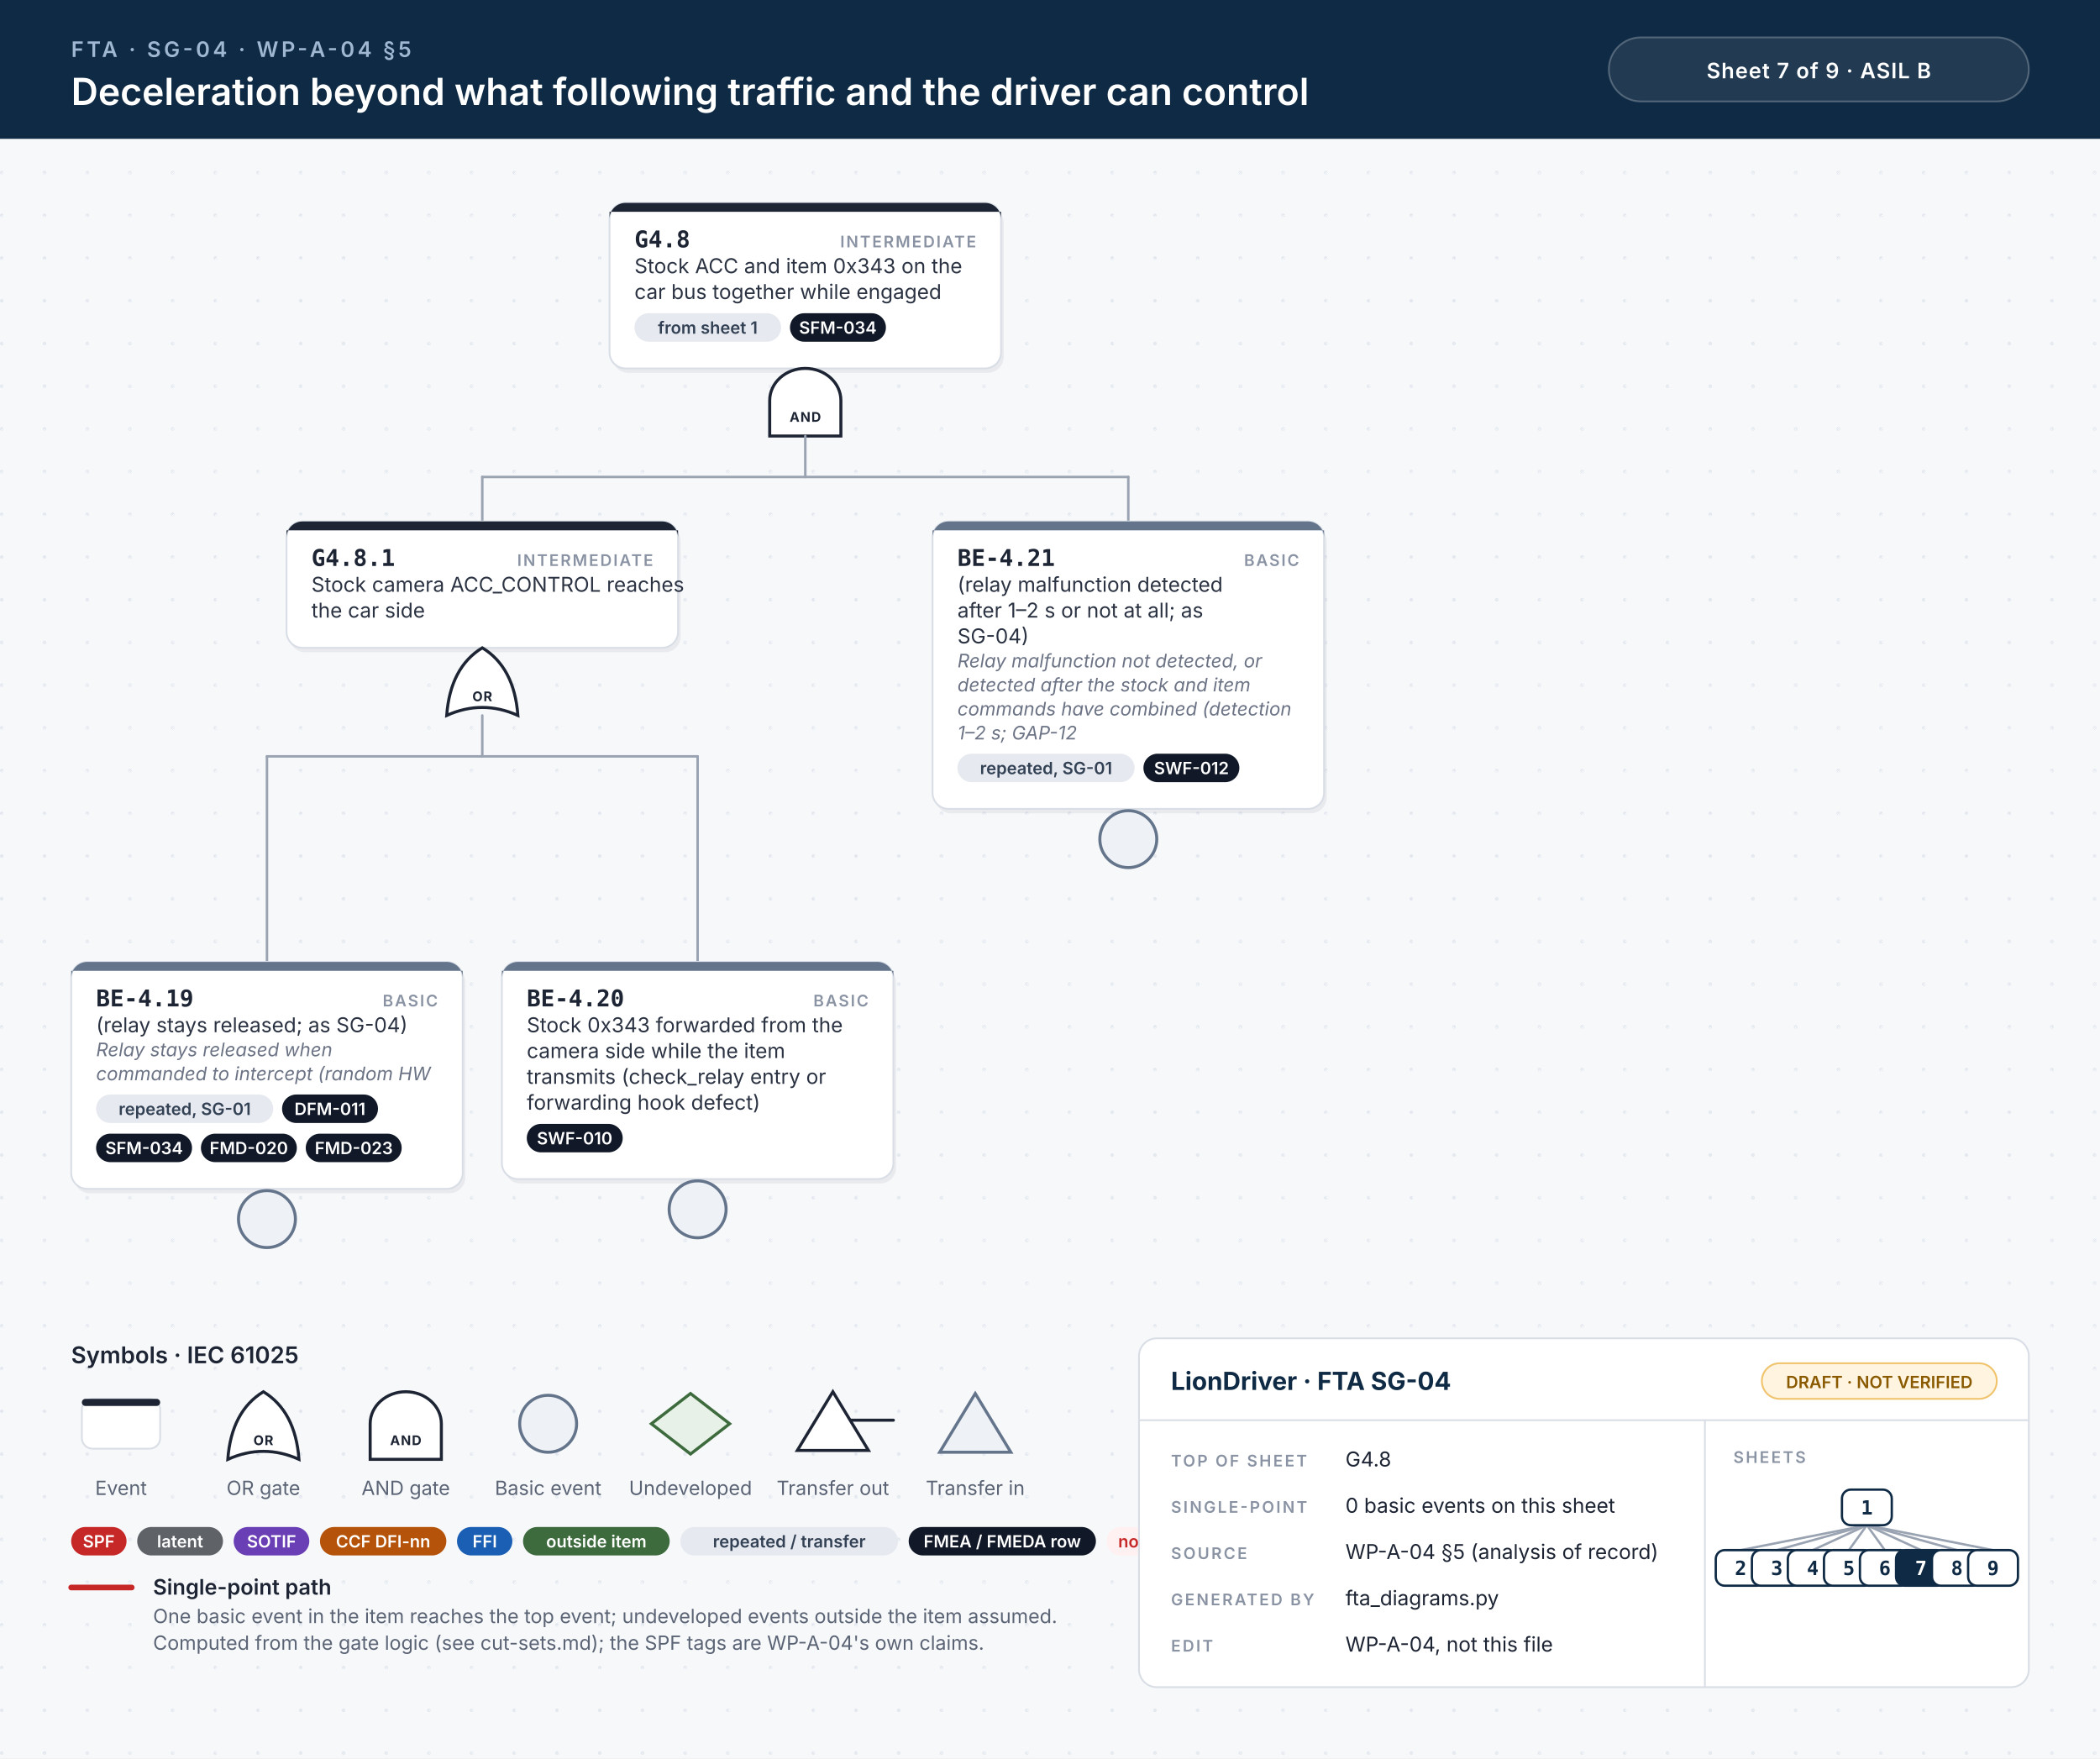
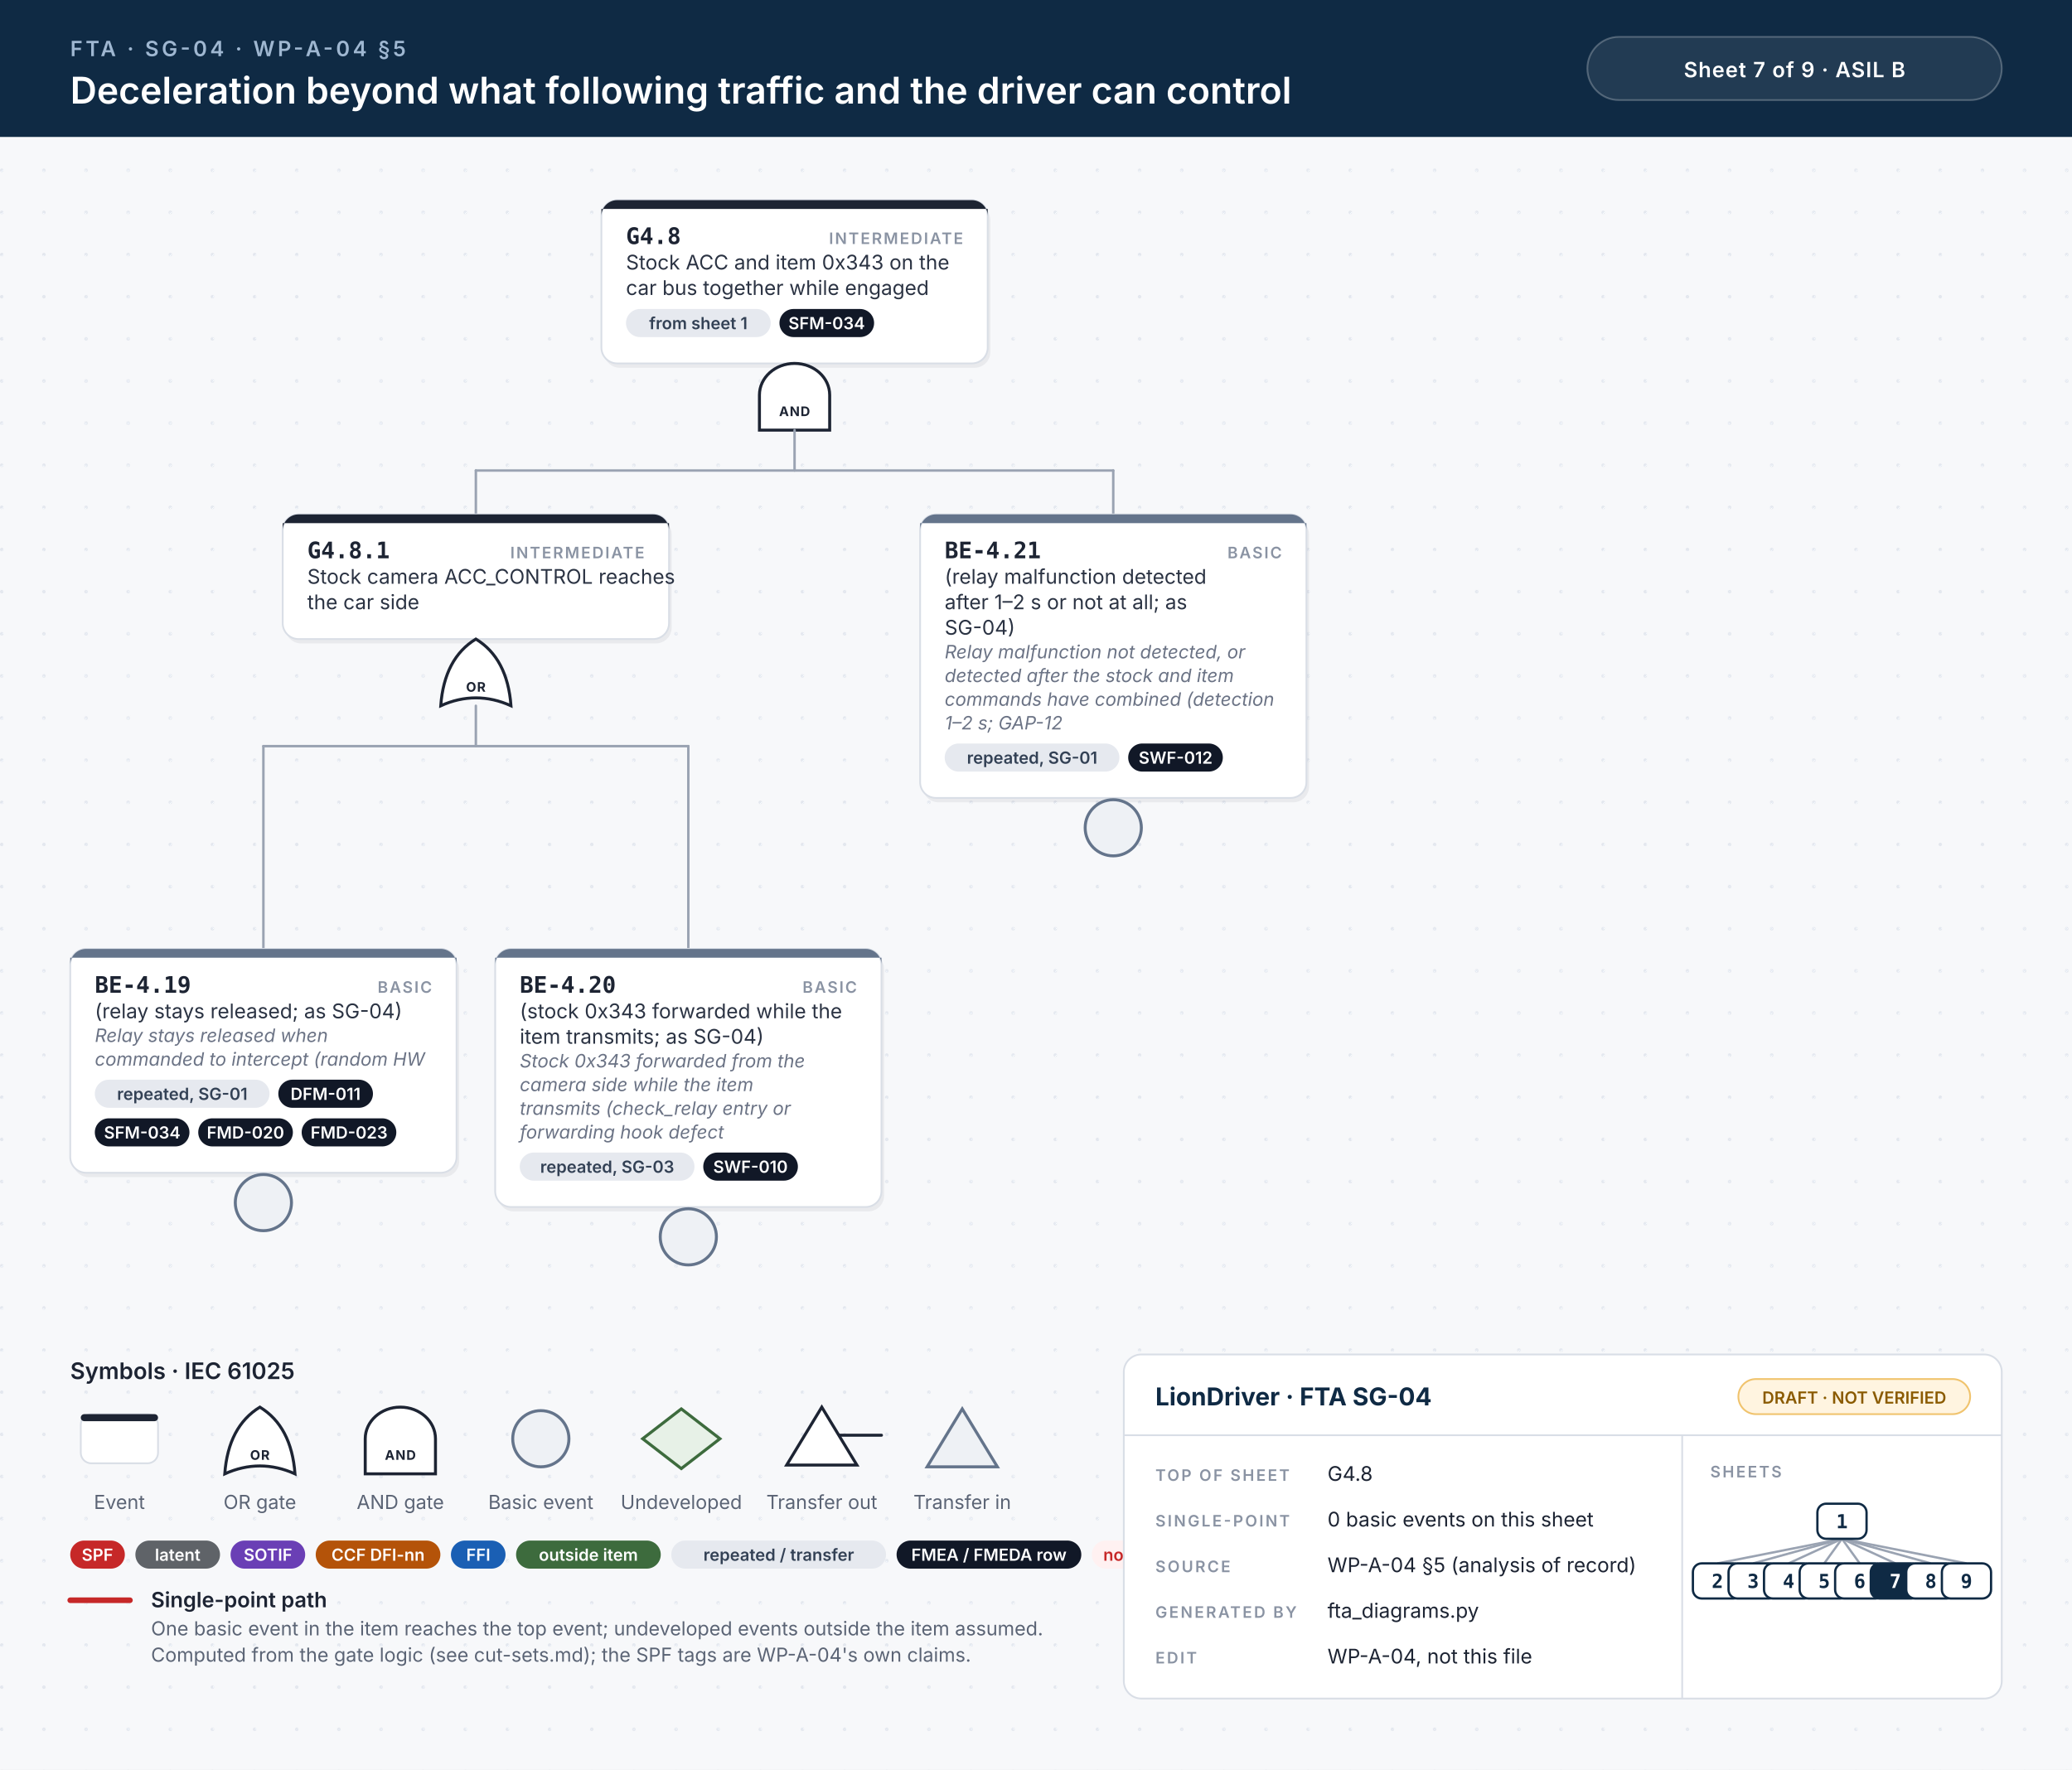
- <svg xmlns="http://www.w3.org/2000/svg" width="1180" height="988" viewBox="0 0 1180 988">
+ <svg xmlns="http://www.w3.org/2000/svg" width="1180" height="1008" viewBox="0 0 1180 1008">
  <style>.id{font:700 13px 'JetBrains Mono', Menlo, Consolas, monospace;fill:#1d2433}.kind{font:600 9px Inter, 'Helvetica Neue', Helvetica, Arial, sans-serif;letter-spacing:.1em;fill:#8a93a3;text-anchor:end}.d{font:400 11.5px Inter, 'Helvetica Neue', Helvetica, Arial, sans-serif;fill:#2b3343}.n{font:italic 400 10.5px Inter, 'Helvetica Neue', Helvetica, Arial, sans-serif;fill:#6b7385}.chip{font:600 9.5px Inter, 'Helvetica Neue', Helvetica, Arial, sans-serif;text-anchor:middle}.gl{font:700 7.5px Inter, 'Helvetica Neue', Helvetica, Arial, sans-serif;letter-spacing:.06em;text-anchor:middle}.eyebrow{font:600 12px Inter, 'Helvetica Neue', Helvetica, Arial, sans-serif;letter-spacing:.14em;fill:#9fb7d1}.title{font:600 21px Inter, 'Helvetica Neue', Helvetica, Arial, sans-serif;fill:#fff}.title2{font:600 17px Inter, 'Helvetica Neue', Helvetica, Arial, sans-serif;fill:#fff}.hc{font:600 12px Inter, 'Helvetica Neue', Helvetica, Arial, sans-serif;letter-spacing:.04em;fill:#fff;text-anchor:middle}.lh{font:600 13px Inter, 'Helvetica Neue', Helvetica, Arial, sans-serif;fill:#1d2433}.lb{font:600 12px Inter, 'Helvetica Neue', Helvetica, Arial, sans-serif;fill:#1d2433}.s{font:400 11px Inter, 'Helvetica Neue', Helvetica, Arial, sans-serif;fill:#5b6475}.tbh{font:700 14px Inter, 'Helvetica Neue', Helvetica, Arial, sans-serif;fill:#0f2a44}.k{font:600 9px Inter, 'Helvetica Neue', Helvetica, Arial, sans-serif;letter-spacing:.12em;fill:#8a93a3}.v{font:400 11.5px Inter, 'Helvetica Neue', Helvetica, Arial, sans-serif;fill:#1d2433}.mm{font:700 11px 'JetBrains Mono', Menlo, Consolas, monospace;text-anchor:middle}.w{stroke:#9aa3b2;stroke-width:1.4;stroke-linecap:round}.wh{stroke:#c62828;stroke-width:3.2;stroke-linecap:round}.shadow{fill:#0f172a;opacity:.06}</style>
  <defs>
    <pattern id="dots" width="24" height="24" patternUnits="userSpaceOnUse">
      <circle cx="1" cy="1" r="1" fill="#e3e7ee" />
    </pattern>
  </defs>
  <rect width="100%" height="100%" fill="#f7f8fa" />
-   <rect y="78" width="100%" height="910" fill="url(#dots)" />
+   <rect y="78" width="100%" height="930" fill="url(#dots)" />
  <rect width="100%" height="78" fill="#0f2a44" />
  <text x="40" y="32" class="eyebrow">FTA · SG-04 · WP-A-04 §5</text>
  <text x="40" y="59" class="title">Deceleration beyond what following traffic and the driver can control</text>
  <rect x="904" y="21" width="236" height="36" rx="18" fill="#ffffff14" stroke="#ffffff40" />
  <text x="1022" y="44" class="hc">Sheet 7 of 9  ·  ASIL B</text>
  <rect x="344.0" y="116.5" width="220" height="93.0" rx="9" class="shadow" />
  <rect x="342.5" y="114" width="220" height="93.0" rx="9" fill="#fff" stroke="#d9dee6" stroke-width="1" />
  <path d="M351.5,114 H553.5 A9,9 0 0 1 562.5,123 V119 H342.5 V123 A9,9 0 0 1 351.5,114 Z" fill="#1d2433" />
  <text x="356.5" y="139" class="id">G4.8</text>
  <text x="548.5" y="139" class="kind">INTERMEDIATE</text>
  <text x="356.5" y="153.5" class="d">Stock ACC and item 0x343 on the</text>
  <text x="356.5" y="168.0" class="d">car bus together while engaged</text>
  <rect x="356.5" y="176.0" width="82.4" height="16" rx="8" fill="#e6e9ef" />
  <text x="397.7" y="187.5" class="chip" fill="#334155">from sheet 1</text>
  <rect x="443.9" y="176.0" width="53.9" height="16" rx="8" fill="#111827" />
  <text x="470.8" y="187.5" class="chip" fill="#fff">SFM-034</text>
  <path d="M432.5,245.0 L432.5,225.0 A20,18 0 0 1 472.5,225.0 L472.5,245.0 Z" fill="#fff" stroke="#1d2433" stroke-width="1.7" />
  <text x="452.5" y="237.0" class="gl" fill="#1d2433">AND</text>
  <line x1="271.0" y1="268.0" x2="634.0" y2="268.0" class="w" />
  <line x1="452.5" y1="245.0" x2="452.5" y2="268.0" class="w" />
  <line x1="271.0" y1="268.0" x2="271.0" y2="293.0" class="w" />
  <line x1="634.0" y1="268.0" x2="634.0" y2="293.0" class="w" />
  <rect x="162.5" y="295.5" width="220" height="71.0" rx="9" class="shadow" />
  <rect x="161.0" y="293.0" width="220" height="71.0" rx="9" fill="#fff" stroke="#d9dee6" stroke-width="1" />
  <path d="M170.0,293.0 H372.0 A9,9 0 0 1 381.0,302.0 V298.0 H161.0 V302.0 A9,9 0 0 1 170.0,293.0 Z" fill="#1d2433" />
  <text x="175.0" y="318.0" class="id">G4.8.1</text>
  <text x="367.0" y="318.0" class="kind">INTERMEDIATE</text>
  <text x="175.0" y="332.5" class="d">Stock camera ACC_CONTROL reaches</text>
  <text x="175.0" y="347.0" class="d">the car side</text>
  <path d="M251.0,402.0 Q271.0,393.0 291.0,402.0 Q289.0,375.0 271.0,364.0 Q253.0,375.0 251.0,402.0 Z" fill="#fff" stroke="#1d2433" stroke-width="1.7" />
  <text x="271.0" y="394.0" class="gl" fill="#1d2433">OR</text>
  <line x1="150.0" y1="425.0" x2="392.0" y2="425.0" class="w" />
  <line x1="271.0" y1="402.0" x2="271.0" y2="425.0" class="w" />
  <line x1="150.0" y1="425.0" x2="150.0" y2="540.5" class="w" />
  <line x1="392.0" y1="425.0" x2="392.0" y2="540.5" class="w" />
  <rect x="41.5" y="543.0" width="220" height="127.5" rx="9" class="shadow" />
  <rect x="40" y="540.5" width="220" height="127.5" rx="9" fill="#fff" stroke="#d9dee6" stroke-width="1" />
  <path d="M49,540.5 H251 A9,9 0 0 1 260,549.5 V545.5 H40 V549.5 A9,9 0 0 1 49,540.5 Z" fill="#64748b" />
  <text x="54" y="565.5" class="id">BE-4.19</text>
  <text x="246" y="565.5" class="kind">BASIC</text>
  <text x="54" y="580.0" class="d">(relay stays released; as SG-04)</text>
  <text x="54" y="593.5" class="n">Relay stays released when</text>
  <text x="54" y="607.0" class="n">commanded to intercept (random HW</text>
  <rect x="54.0" y="615.0" width="99.5" height="16" rx="8" fill="#e6e9ef" />
  <text x="103.8" y="626.5" class="chip" fill="#334155">repeated, SG-01</text>
  <rect x="158.5" y="615.0" width="53.9" height="16" rx="8" fill="#111827" />
  <text x="185.4" y="626.5" class="chip" fill="#fff">DFM-011</text>
  <rect x="54.0" y="637.0" width="53.9" height="16" rx="8" fill="#111827" />
  <text x="81.0" y="648.5" class="chip" fill="#fff">SFM-034</text>
  <rect x="112.9" y="637.0" width="53.9" height="16" rx="8" fill="#111827" />
  <text x="139.8" y="648.5" class="chip" fill="#fff">FMD-020</text>
  <rect x="171.8" y="637.0" width="53.9" height="16" rx="8" fill="#111827" />
  <text x="198.8" y="648.5" class="chip" fill="#fff">FMD-023</text>
  <circle cx="150.0" cy="685.0" r="16" fill="#eef1f5" stroke="#64748b" stroke-width="1.7" />
-   <rect x="283.5" y="543.0" width="220" height="122.0" rx="9" class="shadow" />
-   <rect x="282" y="540.5" width="220" height="122.0" rx="9" fill="#fff" stroke="#d9dee6" stroke-width="1" />
+   <rect x="283.5" y="543.0" width="220" height="147.0" rx="9" class="shadow" />
+   <rect x="282" y="540.5" width="220" height="147.0" rx="9" fill="#fff" stroke="#d9dee6" stroke-width="1" />
  <path d="M291,540.5 H493 A9,9 0 0 1 502,549.5 V545.5 H282 V549.5 A9,9 0 0 1 291,540.5 Z" fill="#64748b" />
  <text x="296" y="565.5" class="id">BE-4.20</text>
  <text x="488" y="565.5" class="kind">BASIC</text>
-   <text x="296" y="580.0" class="d">Stock 0x343 forwarded from the</text>
-   <text x="296" y="594.5" class="d">camera side while the item</text>
-   <text x="296" y="609.0" class="d">transmits (check_relay entry or</text>
-   <text x="296" y="623.5" class="d">forwarding hook defect)</text>
-   <rect x="296.0" y="631.5" width="53.9" height="16" rx="8" fill="#111827" />
-   <text x="322.9" y="643.0" class="chip" fill="#fff">SWF-010</text>
-   <circle cx="392.0" cy="679.5" r="16" fill="#eef1f5" stroke="#64748b" stroke-width="1.7" />
+   <text x="296" y="580.0" class="d">(stock 0x343 forwarded while the</text>
+   <text x="296" y="594.5" class="d">item transmits; as SG-04)</text>
+   <text x="296" y="608.0" class="n">Stock 0x343 forwarded from the</text>
+   <text x="296" y="621.5" class="n">camera side while the item</text>
+   <text x="296" y="635.0" class="n">transmits (check_relay entry or</text>
+   <text x="296" y="648.5" class="n">forwarding hook defect</text>
+   <rect x="296.0" y="656.5" width="99.5" height="16" rx="8" fill="#e6e9ef" />
+   <text x="345.8" y="668.0" class="chip" fill="#334155">repeated, SG-03</text>
+   <rect x="400.5" y="656.5" width="53.9" height="16" rx="8" fill="#111827" />
+   <text x="427.4" y="668.0" class="chip" fill="#fff">SWF-010</text>
+   <circle cx="392.0" cy="704.5" r="16" fill="#eef1f5" stroke="#64748b" stroke-width="1.7" />
  <rect x="525.5" y="295.5" width="220" height="161.5" rx="9" class="shadow" />
  <rect x="524" y="293.0" width="220" height="161.5" rx="9" fill="#fff" stroke="#d9dee6" stroke-width="1" />
  <path d="M533,293.0 H735 A9,9 0 0 1 744,302.0 V298.0 H524 V302.0 A9,9 0 0 1 533,293.0 Z" fill="#64748b" />
  <text x="538" y="318.0" class="id">BE-4.21</text>
  <text x="730" y="318.0" class="kind">BASIC</text>
  <text x="538" y="332.5" class="d">(relay malfunction detected</text>
  <text x="538" y="347.0" class="d">after 1–2 s or not at all; as</text>
  <text x="538" y="361.5" class="d">SG-04)</text>
  <text x="538" y="375.0" class="n">Relay malfunction not detected, or</text>
  <text x="538" y="388.5" class="n">detected after the stock and item</text>
  <text x="538" y="402.0" class="n">commands have combined (detection</text>
  <text x="538" y="415.5" class="n">1–2 s; GAP-12</text>
  <rect x="538.0" y="423.5" width="99.5" height="16" rx="8" fill="#e6e9ef" />
  <text x="587.8" y="435.0" class="chip" fill="#334155">repeated, SG-01</text>
  <rect x="642.5" y="423.5" width="53.9" height="16" rx="8" fill="#111827" />
  <text x="669.5" y="435.0" class="chip" fill="#fff">SWF-012</text>
  <circle cx="634.0" cy="471.5" r="16" fill="#eef1f5" stroke="#64748b" stroke-width="1.7" />
-   <text x="40" y="766.0" class="lh">Symbols · IEC 61025</text>
-   <rect x="46" y="786.0" width="44" height="28" rx="6" fill="#fff" stroke="#d9dee6" />
-   <rect x="46" y="786.0" width="44" height="4" rx="2" fill="#1d2433" />
-   <text x="68" y="840.0" class="s" text-anchor="middle">Event</text>
-   <path d="M128,820.0 Q148,811.0 168,820.0 Q166,793.0 148,782.0 Q130,793.0 128,820.0 Z" fill="#fff" stroke="#1d2433" stroke-width="1.7" />
-   <text x="148" y="812.0" class="gl" fill="#1d2433">OR</text>
-   <text x="148" y="840.0" class="s" text-anchor="middle">OR gate</text>
-   <path d="M208,820.0 L208,800.0 A20,18 0 0 1 248,800.0 L248,820.0 Z" fill="#fff" stroke="#1d2433" stroke-width="1.7" />
-   <text x="228" y="812.0" class="gl" fill="#1d2433">AND</text>
-   <text x="228" y="840.0" class="s" text-anchor="middle">AND gate</text>
-   <circle cx="308" cy="800.0" r="16" fill="#eef1f5" stroke="#64748b" stroke-width="1.7" />
-   <text x="308" y="840.0" class="s" text-anchor="middle">Basic event</text>
-   <path d="M388,783.0 L410,800.0 L388,817.0 L366,800.0 Z" fill="#e7f1e7" stroke="#3d6b3d" stroke-width="1.7" />
-   <text x="388" y="840.0" class="s" text-anchor="middle">Undeveloped</text>
-   <path d="M468,782.0 L488,815.0 L448,815.0 Z" fill="#fff" stroke="#1d2433" stroke-width="1.7" />
-   <line x1="478" y1="798.0" x2="502" y2="798.0" stroke="#1d2433" stroke-width="1.7" stroke-linecap="round" />
-   <text x="468" y="840.0" class="s" text-anchor="middle">Transfer out</text>
-   <path d="M548,783.0 L568,816.0 L528,816.0 Z" fill="#eef1f5" stroke="#64748b" stroke-width="1.7" />
-   <text x="548" y="840.0" class="s" text-anchor="middle">Transfer in</text>
-   <rect x="40.0" y="858.0" width="31.1" height="16" rx="8" fill="#c62828" />
-   <text x="55.5" y="869.5" class="chip" fill="#fff">SPF</text>
-   <rect x="77.1" y="858.0" width="48.2" height="16" rx="8" fill="#5f6368" />
-   <text x="101.2" y="869.5" class="chip" fill="#fff">latent</text>
-   <rect x="131.3" y="858.0" width="42.5" height="16" rx="8" fill="#6a3fb5" />
-   <text x="152.6" y="869.5" class="chip" fill="#fff">SOTIF</text>
-   <rect x="179.8" y="858.0" width="71.0" height="16" rx="8" fill="#b45309" />
-   <text x="215.3" y="869.5" class="chip" fill="#fff">CCF DFI-nn</text>
-   <rect x="256.8" y="858.0" width="31.1" height="16" rx="8" fill="#1a5fb4" />
-   <text x="272.4" y="869.5" class="chip" fill="#fff">FFI</text>
-   <rect x="293.9" y="858.0" width="82.4" height="16" rx="8" fill="#3d6b3d" />
-   <text x="335.1" y="869.5" class="chip" fill="#fff">outside item</text>
-   <rect x="382.3" y="858.0" width="122.3" height="16" rx="8" fill="#e6e9ef" />
-   <text x="443.5" y="869.5" class="chip" fill="#334155">repeated / transfer</text>
-   <rect x="510.6" y="858.0" width="105.2" height="16" rx="8" fill="#111827" />
-   <text x="563.2" y="869.5" class="chip" fill="#fff">FMEA / FMEDA row</text>
-   <rect x="621.8" y="858.0" width="53.9" height="16" rx="8" fill="#fff1f1" />
-   <text x="648.8" y="869.5" class="chip" fill="#c62828">no FMEA</text>
-   <line x1="40" y1="892.0" x2="74" y2="892.0" class="wh" />
-   <text x="86" y="896.0" class="lb">Single-point path</text>
-   <text x="86" y="912.0" class="s">One basic event in the item reaches the top event; undeveloped events outside the item assumed.</text>
-   <text x="86" y="927.0" class="s">Computed from the gate logic (see cut-sets.md); the SPF tags are WP-A-04's own claims.</text>
-   <rect x="640" y="752.0" width="500" height="196" rx="10" fill="#fff" stroke="#d9dee6" />
-   <line x1="640" y1="798.0" x2="1140" y2="798.0" stroke="#d9dee6" />
-   <line x1="958" y1="798.0" x2="958" y2="948.0" stroke="#d9dee6" />
-   <text x="658" y="781.0" class="tbh">LionDriver · FTA SG-04</text>
-   <rect x="990" y="766.0" width="132" height="20" rx="10" fill="#fff4e0" stroke="#f0c36d" />
-   <text x="1056" y="780.0" class="chip" fill="#8a5a00">DRAFT · NOT VERIFIED</text>
-   <text x="658" y="824.0" class="k">TOP OF SHEET</text>
-   <text x="756" y="824.0" class="v">G4.8</text>
-   <text x="658" y="850.0" class="k">SINGLE-POINT</text>
-   <text x="756" y="850.0" class="v">0 basic events on this sheet</text>
-   <text x="658" y="876.0" class="k">SOURCE</text>
-   <text x="756" y="876.0" class="v">WP-A-04 §5 (analysis of record)</text>
-   <text x="658" y="902.0" class="k">GENERATED BY</text>
-   <text x="756" y="902.0" class="v">fta_diagrams.py</text>
-   <text x="658" y="928.0" class="k">EDIT</text>
-   <text x="756" y="928.0" class="v">WP-A-04, not this file</text>
-   <text x="974" y="822.0" class="k">SHEETS</text>
-   <line x1="1049.0" y1="857.0" x2="978.1" y2="871.0" stroke="#9aa3b2" stroke-width="1.3" />
-   <line x1="1049.0" y1="857.0" x2="998.4" y2="871.0" stroke="#9aa3b2" stroke-width="1.3" />
-   <line x1="1049.0" y1="857.0" x2="1018.6" y2="871.0" stroke="#9aa3b2" stroke-width="1.3" />
-   <line x1="1049.0" y1="857.0" x2="1038.9" y2="871.0" stroke="#9aa3b2" stroke-width="1.3" />
-   <line x1="1049.0" y1="857.0" x2="1059.1" y2="871.0" stroke="#9aa3b2" stroke-width="1.3" />
-   <line x1="1049.0" y1="857.0" x2="1079.4" y2="871.0" stroke="#9aa3b2" stroke-width="1.3" />
-   <line x1="1049.0" y1="857.0" x2="1099.6" y2="871.0" stroke="#9aa3b2" stroke-width="1.3" />
-   <line x1="1049.0" y1="857.0" x2="1119.9" y2="871.0" stroke="#9aa3b2" stroke-width="1.3" />
-   <rect x="1035.0" y="837.0" width="28" height="20" rx="5" fill="#fff" stroke="#0f2a44" stroke-width="1.3" />
-   <text x="1049.0" y="851.0" class="mm" fill="#0f2a44">1</text>
-   <rect x="964.1" y="871.0" width="28" height="20" rx="5" fill="#fff" stroke="#0f2a44" stroke-width="1.3" />
-   <text x="978.1" y="885.0" class="mm" fill="#0f2a44">2</text>
-   <rect x="984.4" y="871.0" width="28" height="20" rx="5" fill="#fff" stroke="#0f2a44" stroke-width="1.3" />
-   <text x="998.4" y="885.0" class="mm" fill="#0f2a44">3</text>
-   <rect x="1004.6" y="871.0" width="28" height="20" rx="5" fill="#fff" stroke="#0f2a44" stroke-width="1.3" />
-   <text x="1018.6" y="885.0" class="mm" fill="#0f2a44">4</text>
-   <rect x="1024.9" y="871.0" width="28" height="20" rx="5" fill="#fff" stroke="#0f2a44" stroke-width="1.3" />
-   <text x="1038.9" y="885.0" class="mm" fill="#0f2a44">5</text>
-   <rect x="1045.1" y="871.0" width="28" height="20" rx="5" fill="#fff" stroke="#0f2a44" stroke-width="1.3" />
-   <text x="1059.1" y="885.0" class="mm" fill="#0f2a44">6</text>
-   <rect x="1065.4" y="871.0" width="28" height="20" rx="5" fill="#0f2a44" stroke="#0f2a44" stroke-width="1.3" />
-   <text x="1079.4" y="885.0" class="mm" fill="#fff">7</text>
-   <rect x="1085.6" y="871.0" width="28" height="20" rx="5" fill="#fff" stroke="#0f2a44" stroke-width="1.3" />
-   <text x="1099.6" y="885.0" class="mm" fill="#0f2a44">8</text>
-   <rect x="1105.9" y="871.0" width="28" height="20" rx="5" fill="#fff" stroke="#0f2a44" stroke-width="1.3" />
-   <text x="1119.9" y="885.0" class="mm" fill="#0f2a44">9</text>
+   <text x="40" y="785.5" class="lh">Symbols · IEC 61025</text>
+   <rect x="46" y="805.5" width="44" height="28" rx="6" fill="#fff" stroke="#d9dee6" />
+   <rect x="46" y="805.5" width="44" height="4" rx="2" fill="#1d2433" />
+   <text x="68" y="859.5" class="s" text-anchor="middle">Event</text>
+   <path d="M128,839.5 Q148,830.5 168,839.5 Q166,812.5 148,801.5 Q130,812.5 128,839.5 Z" fill="#fff" stroke="#1d2433" stroke-width="1.7" />
+   <text x="148" y="831.5" class="gl" fill="#1d2433">OR</text>
+   <text x="148" y="859.5" class="s" text-anchor="middle">OR gate</text>
+   <path d="M208,839.5 L208,819.5 A20,18 0 0 1 248,819.5 L248,839.5 Z" fill="#fff" stroke="#1d2433" stroke-width="1.7" />
+   <text x="228" y="831.5" class="gl" fill="#1d2433">AND</text>
+   <text x="228" y="859.5" class="s" text-anchor="middle">AND gate</text>
+   <circle cx="308" cy="819.5" r="16" fill="#eef1f5" stroke="#64748b" stroke-width="1.7" />
+   <text x="308" y="859.5" class="s" text-anchor="middle">Basic event</text>
+   <path d="M388,802.5 L410,819.5 L388,836.5 L366,819.5 Z" fill="#e7f1e7" stroke="#3d6b3d" stroke-width="1.7" />
+   <text x="388" y="859.5" class="s" text-anchor="middle">Undeveloped</text>
+   <path d="M468,801.5 L488,834.5 L448,834.5 Z" fill="#fff" stroke="#1d2433" stroke-width="1.7" />
+   <line x1="478" y1="817.5" x2="502" y2="817.5" stroke="#1d2433" stroke-width="1.7" stroke-linecap="round" />
+   <text x="468" y="859.5" class="s" text-anchor="middle">Transfer out</text>
+   <path d="M548,802.5 L568,835.5 L528,835.5 Z" fill="#eef1f5" stroke="#64748b" stroke-width="1.7" />
+   <text x="548" y="859.5" class="s" text-anchor="middle">Transfer in</text>
+   <rect x="40.0" y="877.5" width="31.1" height="16" rx="8" fill="#c62828" />
+   <text x="55.5" y="889.0" class="chip" fill="#fff">SPF</text>
+   <rect x="77.1" y="877.5" width="48.2" height="16" rx="8" fill="#5f6368" />
+   <text x="101.2" y="889.0" class="chip" fill="#fff">latent</text>
+   <rect x="131.3" y="877.5" width="42.5" height="16" rx="8" fill="#6a3fb5" />
+   <text x="152.6" y="889.0" class="chip" fill="#fff">SOTIF</text>
+   <rect x="179.8" y="877.5" width="71.0" height="16" rx="8" fill="#b45309" />
+   <text x="215.3" y="889.0" class="chip" fill="#fff">CCF DFI-nn</text>
+   <rect x="256.8" y="877.5" width="31.1" height="16" rx="8" fill="#1a5fb4" />
+   <text x="272.4" y="889.0" class="chip" fill="#fff">FFI</text>
+   <rect x="293.9" y="877.5" width="82.4" height="16" rx="8" fill="#3d6b3d" />
+   <text x="335.1" y="889.0" class="chip" fill="#fff">outside item</text>
+   <rect x="382.3" y="877.5" width="122.3" height="16" rx="8" fill="#e6e9ef" />
+   <text x="443.5" y="889.0" class="chip" fill="#334155">repeated / transfer</text>
+   <rect x="510.6" y="877.5" width="105.2" height="16" rx="8" fill="#111827" />
+   <text x="563.2" y="889.0" class="chip" fill="#fff">FMEA / FMEDA row</text>
+   <rect x="621.8" y="877.5" width="53.9" height="16" rx="8" fill="#fff1f1" />
+   <text x="648.8" y="889.0" class="chip" fill="#c62828">no FMEA</text>
+   <line x1="40" y1="911.5" x2="74" y2="911.5" class="wh" />
+   <text x="86" y="915.5" class="lb">Single-point path</text>
+   <text x="86" y="931.5" class="s">One basic event in the item reaches the top event; undeveloped events outside the item assumed.</text>
+   <text x="86" y="946.5" class="s">Computed from the gate logic (see cut-sets.md); the SPF tags are WP-A-04's own claims.</text>
+   <rect x="640" y="771.5" width="500" height="196" rx="10" fill="#fff" stroke="#d9dee6" />
+   <line x1="640" y1="817.5" x2="1140" y2="817.5" stroke="#d9dee6" />
+   <line x1="958" y1="817.5" x2="958" y2="967.5" stroke="#d9dee6" />
+   <text x="658" y="800.5" class="tbh">LionDriver · FTA SG-04</text>
+   <rect x="990" y="785.5" width="132" height="20" rx="10" fill="#fff4e0" stroke="#f0c36d" />
+   <text x="1056" y="799.5" class="chip" fill="#8a5a00">DRAFT · NOT VERIFIED</text>
+   <text x="658" y="843.5" class="k">TOP OF SHEET</text>
+   <text x="756" y="843.5" class="v">G4.8</text>
+   <text x="658" y="869.5" class="k">SINGLE-POINT</text>
+   <text x="756" y="869.5" class="v">0 basic events on this sheet</text>
+   <text x="658" y="895.5" class="k">SOURCE</text>
+   <text x="756" y="895.5" class="v">WP-A-04 §5 (analysis of record)</text>
+   <text x="658" y="921.5" class="k">GENERATED BY</text>
+   <text x="756" y="921.5" class="v">fta_diagrams.py</text>
+   <text x="658" y="947.5" class="k">EDIT</text>
+   <text x="756" y="947.5" class="v">WP-A-04, not this file</text>
+   <text x="974" y="841.5" class="k">SHEETS</text>
+   <line x1="1049.0" y1="876.5" x2="978.1" y2="890.5" stroke="#9aa3b2" stroke-width="1.3" />
+   <line x1="1049.0" y1="876.5" x2="998.4" y2="890.5" stroke="#9aa3b2" stroke-width="1.3" />
+   <line x1="1049.0" y1="876.5" x2="1018.6" y2="890.5" stroke="#9aa3b2" stroke-width="1.3" />
+   <line x1="1049.0" y1="876.5" x2="1038.9" y2="890.5" stroke="#9aa3b2" stroke-width="1.3" />
+   <line x1="1049.0" y1="876.5" x2="1059.1" y2="890.5" stroke="#9aa3b2" stroke-width="1.3" />
+   <line x1="1049.0" y1="876.5" x2="1079.4" y2="890.5" stroke="#9aa3b2" stroke-width="1.3" />
+   <line x1="1049.0" y1="876.5" x2="1099.6" y2="890.5" stroke="#9aa3b2" stroke-width="1.3" />
+   <line x1="1049.0" y1="876.5" x2="1119.9" y2="890.5" stroke="#9aa3b2" stroke-width="1.3" />
+   <rect x="1035.0" y="856.5" width="28" height="20" rx="5" fill="#fff" stroke="#0f2a44" stroke-width="1.3" />
+   <text x="1049.0" y="870.5" class="mm" fill="#0f2a44">1</text>
+   <rect x="964.1" y="890.5" width="28" height="20" rx="5" fill="#fff" stroke="#0f2a44" stroke-width="1.3" />
+   <text x="978.1" y="904.5" class="mm" fill="#0f2a44">2</text>
+   <rect x="984.4" y="890.5" width="28" height="20" rx="5" fill="#fff" stroke="#0f2a44" stroke-width="1.3" />
+   <text x="998.4" y="904.5" class="mm" fill="#0f2a44">3</text>
+   <rect x="1004.6" y="890.5" width="28" height="20" rx="5" fill="#fff" stroke="#0f2a44" stroke-width="1.3" />
+   <text x="1018.6" y="904.5" class="mm" fill="#0f2a44">4</text>
+   <rect x="1024.9" y="890.5" width="28" height="20" rx="5" fill="#fff" stroke="#0f2a44" stroke-width="1.3" />
+   <text x="1038.9" y="904.5" class="mm" fill="#0f2a44">5</text>
+   <rect x="1045.1" y="890.5" width="28" height="20" rx="5" fill="#fff" stroke="#0f2a44" stroke-width="1.3" />
+   <text x="1059.1" y="904.5" class="mm" fill="#0f2a44">6</text>
+   <rect x="1065.4" y="890.5" width="28" height="20" rx="5" fill="#0f2a44" stroke="#0f2a44" stroke-width="1.3" />
+   <text x="1079.4" y="904.5" class="mm" fill="#fff">7</text>
+   <rect x="1085.6" y="890.5" width="28" height="20" rx="5" fill="#fff" stroke="#0f2a44" stroke-width="1.3" />
+   <text x="1099.6" y="904.5" class="mm" fill="#0f2a44">8</text>
+   <rect x="1105.9" y="890.5" width="28" height="20" rx="5" fill="#fff" stroke="#0f2a44" stroke-width="1.3" />
+   <text x="1119.9" y="904.5" class="mm" fill="#0f2a44">9</text>
</svg>
